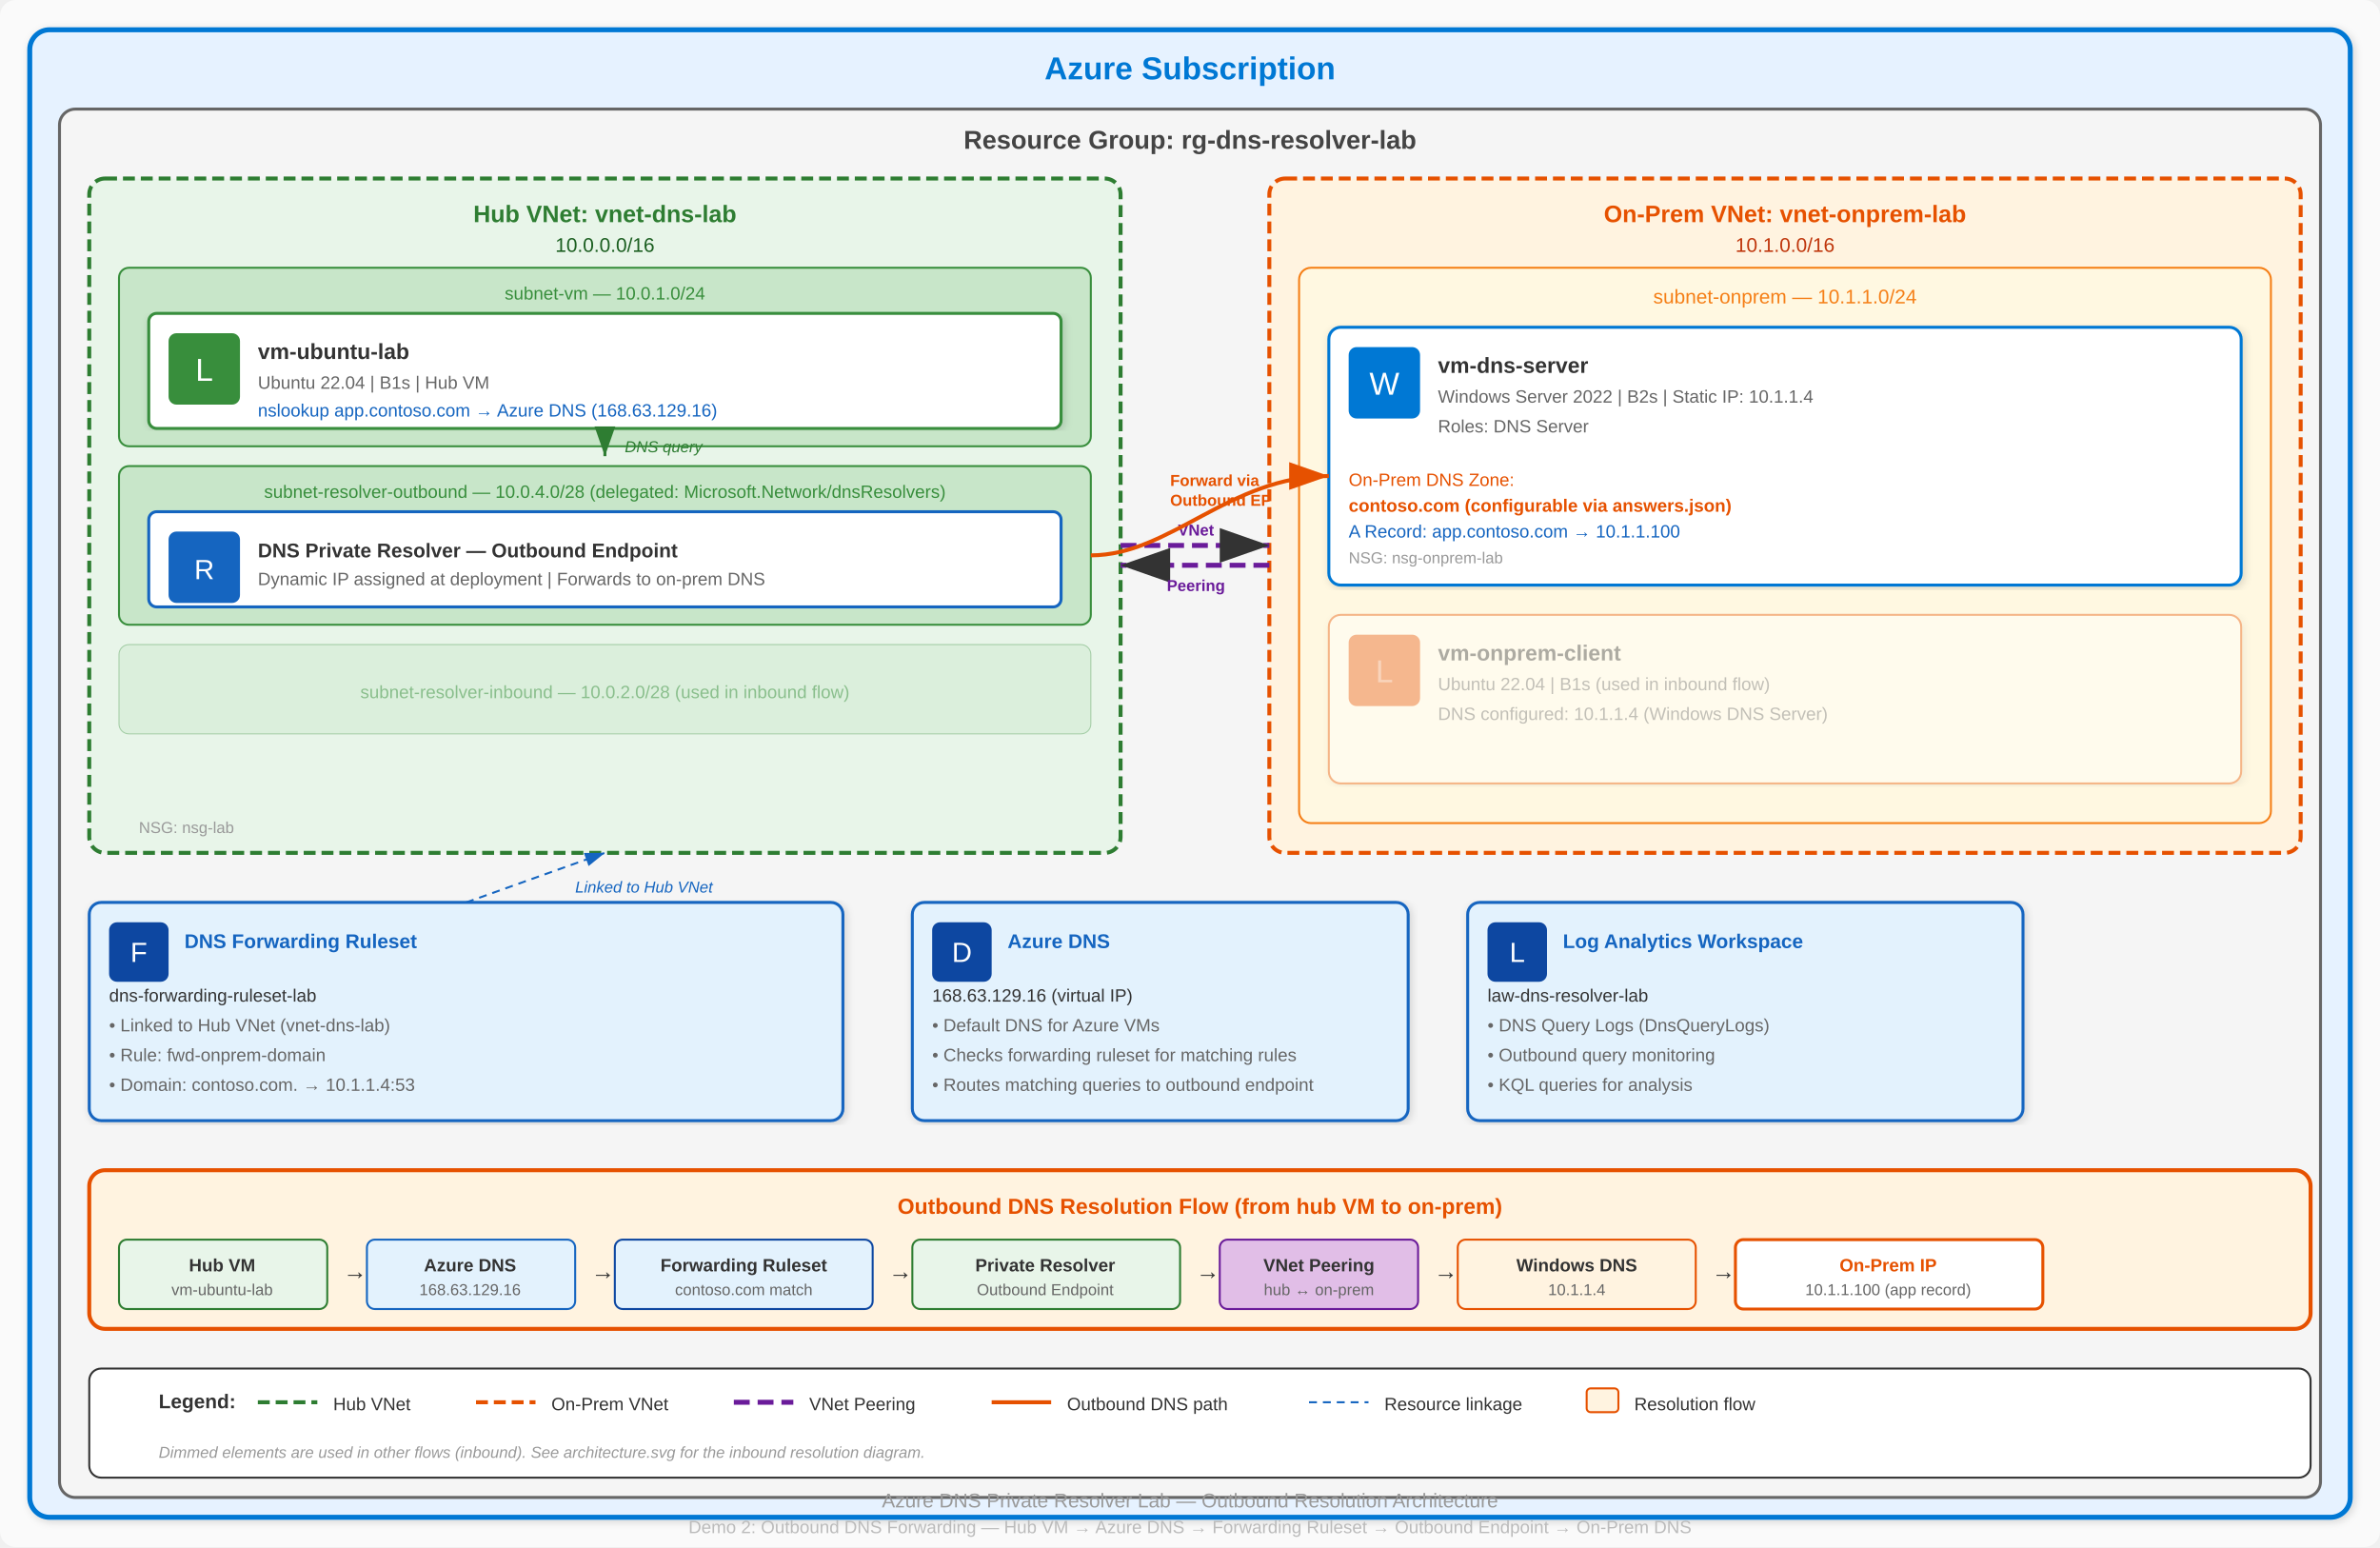
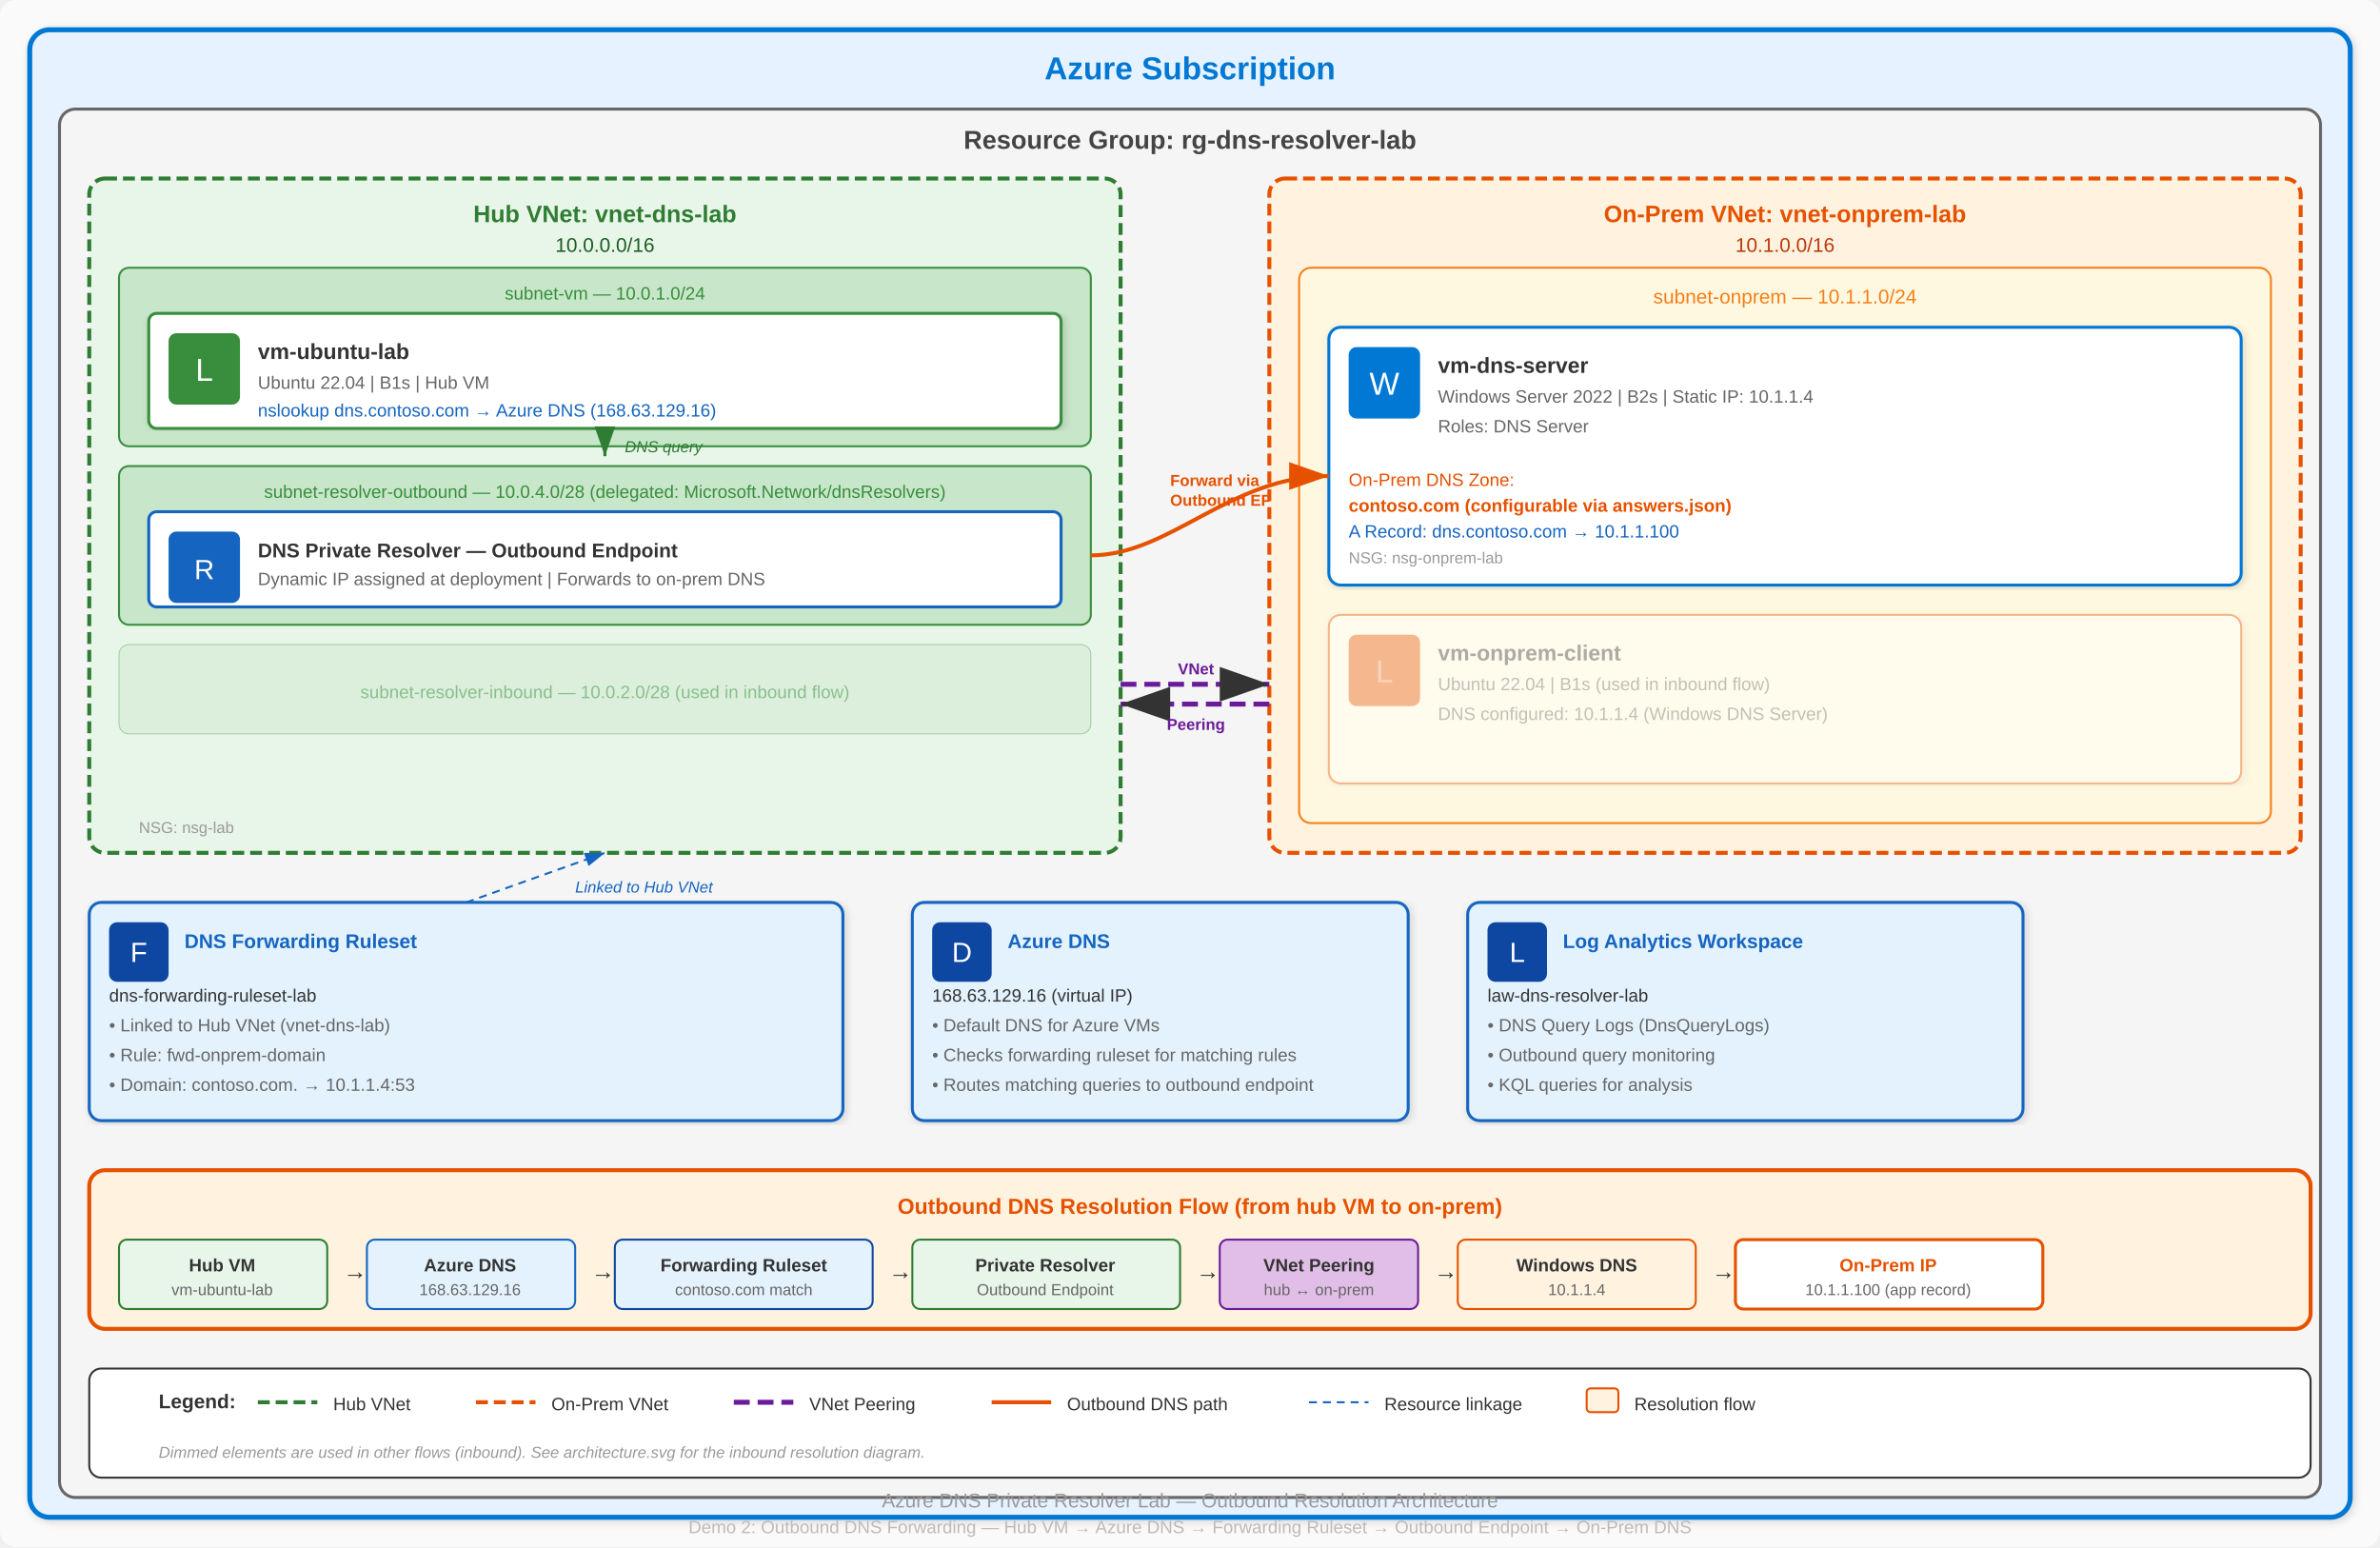
<svg xmlns="http://www.w3.org/2000/svg" viewBox="0 0 1200 780" font-family="Segoe UI, Arial, sans-serif">
  <defs>
    <marker id="arrowhead" markerWidth="10" markerHeight="7" refX="10" refY="3.5" orient="auto">
      <polygon points="0 0, 10 3.5, 0 7" fill="#333" />
    </marker>
    <marker id="arrowhead-green" markerWidth="10" markerHeight="7" refX="10" refY="3.5" orient="auto">
      <polygon points="0 0, 10 3.5, 0 7" fill="#2E7D32" />
    </marker>
    <marker id="arrowhead-blue" markerWidth="10" markerHeight="7" refX="10" refY="3.5" orient="auto">
      <polygon points="0 0, 10 3.5, 0 7" fill="#1565C0" />
    </marker>
    <marker id="arrowhead-orange" markerWidth="10" markerHeight="7" refX="10" refY="3.5" orient="auto">
      <polygon points="0 0, 10 3.5, 0 7" fill="#E65100" />
    </marker>
    <filter id="shadow" x="-2%" y="-2%" width="104%" height="104%">
      <feDropShadow dx="1" dy="1" stdDeviation="2" flood-opacity="0.15" />
    </filter>
  </defs>
  <rect width="1200" height="780" fill="#fafafa" rx="8" />
  <rect x="15" y="15" width="1170" height="750" rx="10" fill="#e6f2ff" stroke="#0078D4" stroke-width="2.5" filter="url(#shadow)" />
  <text x="600" y="40" text-anchor="middle" font-size="16" font-weight="bold" fill="#0078D4">Azure Subscription</text>
  <rect x="30" y="55" width="1140" height="700" rx="8" fill="#f5f5f5" stroke="#666" stroke-width="1.5" />
  <text x="600" y="75" text-anchor="middle" font-size="13" font-weight="bold" fill="#444">Resource Group: rg-dns-resolver-lab</text>
  <rect x="45" y="90" width="520" height="340" rx="8" fill="#e8f5e9" stroke="#2E7D32" stroke-width="2" stroke-dasharray="6,3" />
  <text x="305" y="112" text-anchor="middle" font-size="12" font-weight="bold" fill="#2E7D32">Hub VNet: vnet-dns-lab</text>
  <text x="305" y="127" text-anchor="middle" font-size="10" fill="#1B5E20">10.0.0.0/16</text>
  <rect x="60" y="135" width="490" height="90" rx="5" fill="#c8e6c9" stroke="#388E3C" stroke-width="1" />
  <text x="305" y="151" text-anchor="middle" font-size="9" fill="#388E3C">subnet-vm — 10.0.1.0/24</text>
  <rect x="75" y="158" width="460" height="58" rx="4" fill="#ffffff" stroke="#388E3C" stroke-width="1.5" filter="url(#shadow)" />
  <rect x="85" y="168" width="36" height="36" rx="4" fill="#388E3C" />
  <text x="103" y="192" text-anchor="middle" font-size="16" fill="white">L</text>
  <text x="130" y="181" font-size="11" font-weight="bold" fill="#333">vm-ubuntu-lab</text>
  <text x="130" y="196" font-size="9" fill="#666">Ubuntu 22.04 | B1s | Hub VM</text>
-   <text x="130" y="210" font-size="9" fill="#1565C0">nslookup app.contoso.com → Azure DNS (168.63.129.16)</text>
+   <text x="130" y="210" font-size="9" fill="#1565C0">nslookup dns.contoso.com → Azure DNS (168.63.129.16)</text>
  <rect x="60" y="235" width="490" height="80" rx="5" fill="#c8e6c9" stroke="#388E3C" stroke-width="1" />
  <text x="305" y="251" text-anchor="middle" font-size="9" fill="#388E3C">subnet-resolver-outbound — 10.0.4.0/28 (delegated: Microsoft.Network/dnsResolvers)</text>
  <rect x="75" y="258" width="460" height="48" rx="4" fill="#ffffff" stroke="#1565C0" stroke-width="1.5" />
  <rect x="85" y="268" width="36" height="36" rx="4" fill="#1565C0" />
  <text x="103" y="292" text-anchor="middle" font-size="14" fill="white">R</text>
  <text x="130" y="281" font-size="10" font-weight="bold" fill="#333">DNS Private Resolver — Outbound Endpoint</text>
  <text x="130" y="295" font-size="9" fill="#666">Dynamic IP assigned at deployment | Forwards to on-prem DNS</text>
  <rect x="60" y="325" width="490" height="45" rx="5" fill="#c8e6c9" stroke="#388E3C" stroke-width="0.5" opacity="0.4" />
  <text x="305" y="352" text-anchor="middle" font-size="9" fill="#388E3C" opacity="0.5">subnet-resolver-inbound — 10.0.2.0/28 (used in inbound flow)</text>
  <text x="70" y="420" font-size="8" fill="#999">NSG: nsg-lab</text>
  <rect x="640" y="90" width="520" height="340" rx="8" fill="#fff3e0" stroke="#E65100" stroke-width="2" stroke-dasharray="6,3" />
  <text x="900" y="112" text-anchor="middle" font-size="12" font-weight="bold" fill="#E65100">On-Prem VNet: vnet-onprem-lab</text>
  <text x="900" y="127" text-anchor="middle" font-size="10" fill="#BF360C">10.1.0.0/16</text>
  <rect x="655" y="135" width="490" height="280" rx="6" fill="#fff8e1" stroke="#F57F17" stroke-width="1" />
  <text x="900" y="153" text-anchor="middle" font-size="10" fill="#F57F17">subnet-onprem — 10.1.1.0/24</text>
  <rect x="670" y="165" width="460" height="130" rx="6" fill="#ffffff" stroke="#0078D4" stroke-width="1.5" filter="url(#shadow)" />
  <rect x="680" y="175" width="36" height="36" rx="4" fill="#0078D4" />
  <text x="698" y="199" text-anchor="middle" font-size="16" fill="white">W</text>
  <text x="725" y="188" font-size="11" font-weight="bold" fill="#333">vm-dns-server</text>
  <text x="725" y="203" font-size="9" fill="#666">Windows Server 2022 | B2s | Static IP: 10.1.1.4</text>
  <text x="725" y="218" font-size="9" fill="#666">Roles: DNS Server</text>
  <text x="680" y="245" font-size="9" fill="#E65100">On-Prem DNS Zone:</text>
  <text x="680" y="258" font-size="9" font-weight="bold" fill="#E65100">contoso.com (configurable via answers.json)</text>
-   <text x="680" y="271" font-size="9" fill="#1565C0">A Record: app.contoso.com → 10.1.1.100</text>
+   <text x="680" y="271" font-size="9" fill="#1565C0">A Record: dns.contoso.com → 10.1.1.100</text>
  <text x="680" y="284" font-size="8" fill="#999">NSG: nsg-onprem-lab</text>
  <rect x="670" y="310" width="460" height="85" rx="6" fill="#ffffff" stroke="#E65100" stroke-width="1" opacity="0.4" filter="url(#shadow)" />
  <rect x="680" y="320" width="36" height="36" rx="4" fill="#E65100" opacity="0.4" />
  <text x="698" y="344" text-anchor="middle" font-size="16" fill="white" opacity="0.4">L</text>
  <text x="725" y="333" font-size="11" font-weight="bold" fill="#333" opacity="0.4">vm-onprem-client</text>
  <text x="725" y="348" font-size="9" fill="#666" opacity="0.4">Ubuntu 22.04 | B1s (used in inbound flow)</text>
  <text x="725" y="363" font-size="9" fill="#666" opacity="0.4">DNS configured: 10.1.1.4 (Windows DNS Server)</text>
-   <line x1="565" y1="275" x2="640" y2="275" stroke="#6A1B9A" stroke-width="2.5" stroke-dasharray="8,4" marker-end="url(#arrowhead)" />
-   <line x1="640" y1="285" x2="565" y2="285" stroke="#6A1B9A" stroke-width="2.5" stroke-dasharray="8,4" marker-end="url(#arrowhead)" />
-   <text x="603" y="270" text-anchor="middle" font-size="8" fill="#6A1B9A" font-weight="bold">VNet</text>
-   <text x="603" y="298" text-anchor="middle" font-size="8" fill="#6A1B9A" font-weight="bold">Peering</text>
+   <line x1="565" y1="345" x2="640" y2="345" stroke="#6A1B9A" stroke-width="2.5" stroke-dasharray="8,4" marker-end="url(#arrowhead)" />
+   <line x1="640" y1="355" x2="565" y2="355" stroke="#6A1B9A" stroke-width="2.5" stroke-dasharray="8,4" marker-end="url(#arrowhead)" />
+   <text x="603" y="340" text-anchor="middle" font-size="8" fill="#6A1B9A" font-weight="bold">VNet</text>
+   <text x="603" y="368" text-anchor="middle" font-size="8" fill="#6A1B9A" font-weight="bold">Peering</text>
  <rect x="45" y="455" width="380" height="110" rx="6" fill="#e3f2fd" stroke="#1565C0" stroke-width="1.5" filter="url(#shadow)" />
  <rect x="55" y="465" width="30" height="30" rx="4" fill="#0D47A1" />
  <text x="70" y="485" text-anchor="middle" font-size="14" fill="white">F</text>
  <text x="93" y="478" font-size="10" font-weight="bold" fill="#1565C0">DNS Forwarding Ruleset</text>
  <text x="55" y="505" font-size="9" fill="#333">dns-forwarding-ruleset-lab</text>
  <text x="55" y="520" font-size="9" fill="#666">• Linked to Hub VNet (vnet-dns-lab)</text>
  <text x="55" y="535" font-size="9" fill="#666">• Rule: fwd-onprem-domain</text>
  <text x="55" y="550" font-size="9" fill="#666">• Domain: contoso.com. → 10.1.1.4:53</text>
  <line x1="235" y1="455" x2="305" y2="430" stroke="#1565C0" stroke-width="1" stroke-dasharray="4,3" marker-end="url(#arrowhead-blue)" />
  <text x="290" y="450" font-size="8" fill="#1565C0" font-style="italic">Linked to Hub VNet</text>
  <rect x="460" y="455" width="250" height="110" rx="6" fill="#e3f2fd" stroke="#1565C0" stroke-width="1.5" filter="url(#shadow)" />
  <rect x="470" y="465" width="30" height="30" rx="4" fill="#0D47A1" />
  <text x="485" y="485" text-anchor="middle" font-size="14" fill="white">D</text>
  <text x="508" y="478" font-size="10" font-weight="bold" fill="#1565C0">Azure DNS</text>
  <text x="470" y="505" font-size="9" fill="#333">168.63.129.16 (virtual IP)</text>
  <text x="470" y="520" font-size="9" fill="#666">• Default DNS for Azure VMs</text>
  <text x="470" y="535" font-size="9" fill="#666">• Checks forwarding ruleset for matching rules</text>
  <text x="470" y="550" font-size="9" fill="#666">• Routes matching queries to outbound endpoint</text>
  <rect x="740" y="455" width="280" height="110" rx="6" fill="#e3f2fd" stroke="#1565C0" stroke-width="1.5" filter="url(#shadow)" />
  <rect x="750" y="465" width="30" height="30" rx="4" fill="#0D47A1" />
  <text x="765" y="485" text-anchor="middle" font-size="14" fill="white">L</text>
  <text x="788" y="478" font-size="10" font-weight="bold" fill="#1565C0">Log Analytics Workspace</text>
  <text x="750" y="505" font-size="9" fill="#333">law-dns-resolver-lab</text>
  <text x="750" y="520" font-size="9" fill="#666">• DNS Query Logs (DnsQueryLogs)</text>
  <text x="750" y="535" font-size="9" fill="#666">• Outbound query monitoring</text>
  <text x="750" y="550" font-size="9" fill="#666">• KQL queries for analysis</text>
  <rect x="45" y="590" width="1120" height="80" rx="8" fill="#fff3e0" stroke="#E65100" stroke-width="2" />
  <text x="605" y="612" text-anchor="middle" font-size="11" font-weight="bold" fill="#E65100">Outbound DNS Resolution Flow (from hub VM to on-prem)</text>
  <rect x="60" y="625" width="105" height="35" rx="4" fill="#e8f5e9" stroke="#2E7D32" stroke-width="1" />
  <text x="112" y="641" text-anchor="middle" font-size="9" font-weight="bold" fill="#333">Hub VM</text>
  <text x="112" y="653" text-anchor="middle" font-size="8" fill="#666">vm-ubuntu-lab</text>
  <text x="173" y="645" font-size="12" fill="#333">→</text>
  <rect x="185" y="625" width="105" height="35" rx="4" fill="#e3f2fd" stroke="#1565C0" stroke-width="1" />
  <text x="237" y="641" text-anchor="middle" font-size="9" font-weight="bold" fill="#333">Azure DNS</text>
  <text x="237" y="653" text-anchor="middle" font-size="8" fill="#666">168.63.129.16</text>
  <text x="298" y="645" font-size="12" fill="#333">→</text>
  <rect x="310" y="625" width="130" height="35" rx="4" fill="#e3f2fd" stroke="#0D47A1" stroke-width="1" />
  <text x="375" y="641" text-anchor="middle" font-size="9" font-weight="bold" fill="#333">Forwarding Ruleset</text>
  <text x="375" y="653" text-anchor="middle" font-size="8" fill="#666">contoso.com match</text>
  <text x="448" y="645" font-size="12" fill="#333">→</text>
  <rect x="460" y="625" width="135" height="35" rx="4" fill="#e8f5e9" stroke="#2E7D32" stroke-width="1" />
  <text x="527" y="641" text-anchor="middle" font-size="9" font-weight="bold" fill="#333">Private Resolver</text>
  <text x="527" y="653" text-anchor="middle" font-size="8" fill="#666">Outbound Endpoint</text>
  <text x="603" y="645" font-size="12" fill="#333">→</text>
  <rect x="615" y="625" width="100" height="35" rx="4" fill="#e1bee7" stroke="#6A1B9A" stroke-width="1" />
  <text x="665" y="641" text-anchor="middle" font-size="9" font-weight="bold" fill="#333">VNet Peering</text>
  <text x="665" y="653" text-anchor="middle" font-size="8" fill="#666">hub ↔ on-prem</text>
  <text x="723" y="645" font-size="12" fill="#333">→</text>
  <rect x="735" y="625" width="120" height="35" rx="4" fill="#fff3e0" stroke="#E65100" stroke-width="1" />
  <text x="795" y="641" text-anchor="middle" font-size="9" font-weight="bold" fill="#333">Windows DNS</text>
  <text x="795" y="653" text-anchor="middle" font-size="8" fill="#666">10.1.1.4</text>
  <text x="863" y="645" font-size="12" fill="#333">→</text>
  <rect x="875" y="625" width="155" height="35" rx="4" fill="#ffffff" stroke="#E65100" stroke-width="1.5" />
  <text x="952" y="641" text-anchor="middle" font-size="9" font-weight="bold" fill="#E65100">On-Prem IP</text>
  <text x="952" y="653" text-anchor="middle" font-size="8" fill="#666">10.1.1.100 (app record)</text>
  <path d="M 305 216 L 305 230" fill="none" stroke="#2E7D32" stroke-width="1.5" marker-end="url(#arrowhead-green)" />
  <text x="315" y="228" font-size="8" fill="#2E7D32" font-style="italic">DNS query</text>
  <path d="M 550 280 C 590 280, 620 240, 670 240" fill="none" stroke="#E65100" stroke-width="2" marker-end="url(#arrowhead-orange)" />
  <text x="590" y="245" font-size="8" font-weight="bold" fill="#E65100">Forward via</text>
  <text x="590" y="255" font-size="8" font-weight="bold" fill="#E65100">Outbound EP</text>
  <rect x="45" y="690" width="1120" height="55" rx="6" fill="#ffffff" stroke="#333" stroke-width="1" />
  <text x="80" y="710" font-size="10" font-weight="bold" fill="#333">Legend:</text>
  <line x1="130" y1="707" x2="160" y2="707" stroke="#2E7D32" stroke-width="2" stroke-dasharray="6,3" />
  <text x="168" y="711" font-size="9" fill="#333">Hub VNet</text>
  <line x1="240" y1="707" x2="270" y2="707" stroke="#E65100" stroke-width="2" stroke-dasharray="6,3" />
  <text x="278" y="711" font-size="9" fill="#333">On-Prem VNet</text>
  <line x1="370" y1="707" x2="400" y2="707" stroke="#6A1B9A" stroke-width="2.5" stroke-dasharray="8,4" />
  <text x="408" y="711" font-size="9" fill="#333">VNet Peering</text>
  <line x1="500" y1="707" x2="530" y2="707" stroke="#E65100" stroke-width="2" />
  <text x="538" y="711" font-size="9" fill="#333">Outbound DNS path</text>
  <line x1="660" y1="707" x2="690" y2="707" stroke="#1565C0" stroke-width="1" stroke-dasharray="4,3" />
  <text x="698" y="711" font-size="9" fill="#333">Resource linkage</text>
  <rect x="800" y="700" width="16" height="12" rx="2" fill="#fff3e0" stroke="#E65100" stroke-width="1" />
  <text x="824" y="711" font-size="9" fill="#333">Resolution flow</text>
  <text x="80" y="735" font-size="8" fill="#999" font-style="italic">Dimmed elements are used in other flows (inbound). See architecture.svg for the inbound resolution diagram.</text>
  <text x="600" y="760" text-anchor="middle" font-size="10" fill="#999">Azure DNS Private Resolver Lab — Outbound Resolution Architecture</text>
  <text x="600" y="773" text-anchor="middle" font-size="9" fill="#bbb">Demo 2: Outbound DNS Forwarding — Hub VM → Azure DNS → Forwarding Ruleset → Outbound Endpoint → On-Prem DNS</text>
</svg>
